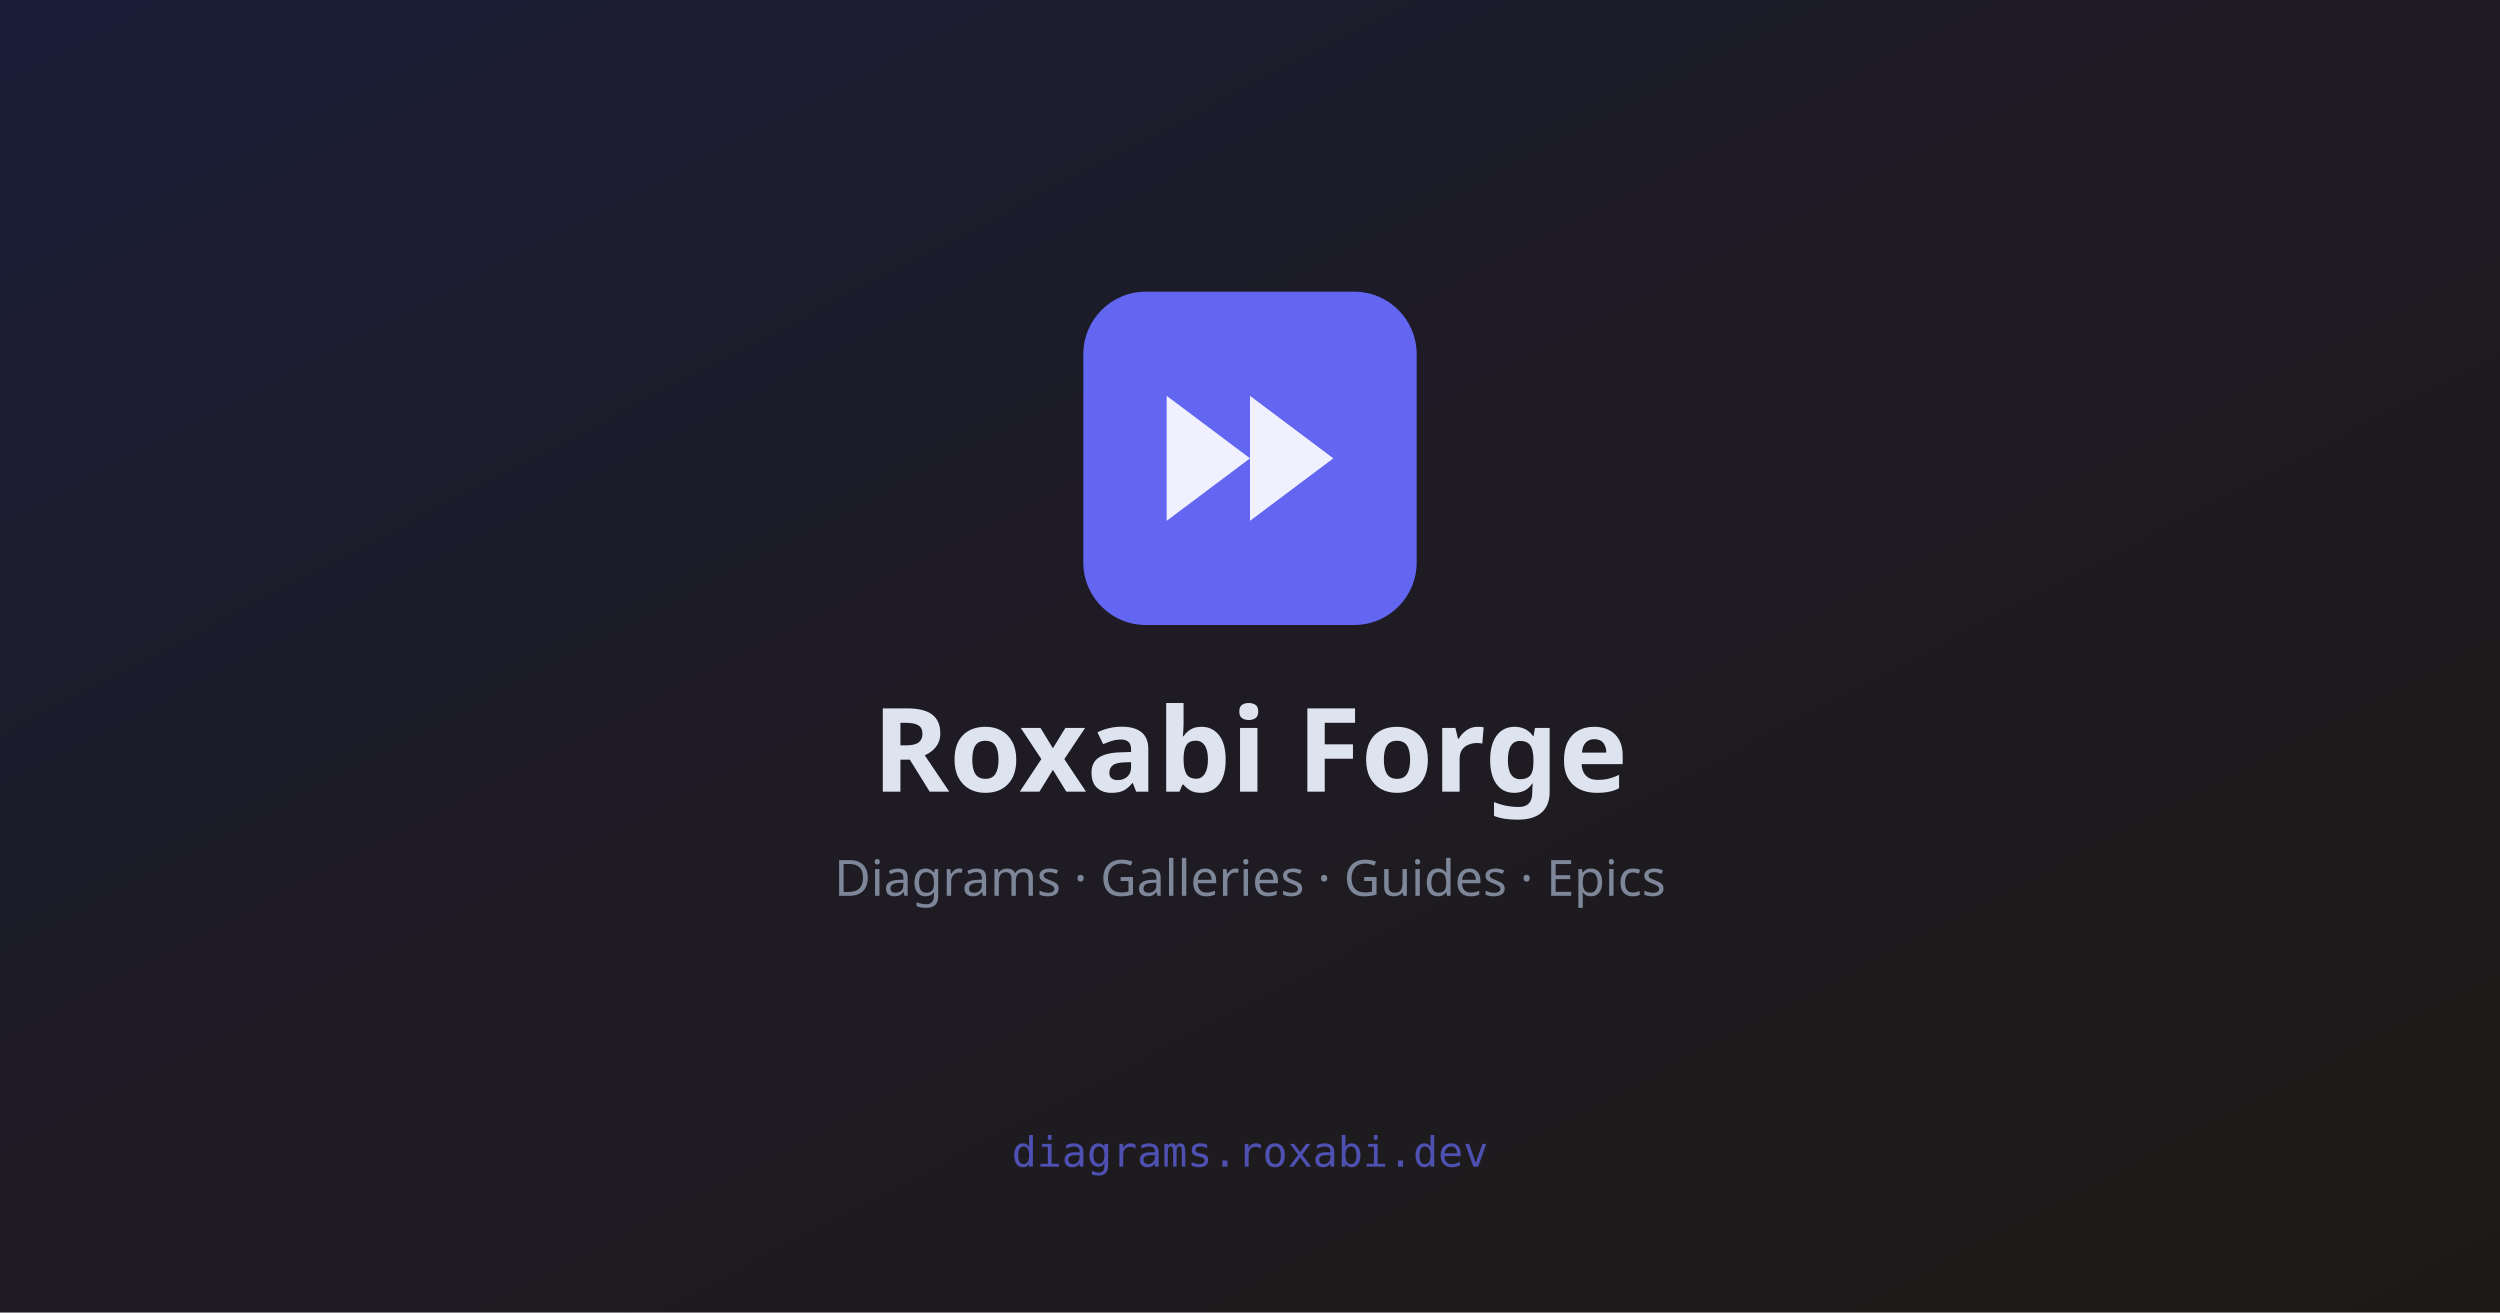
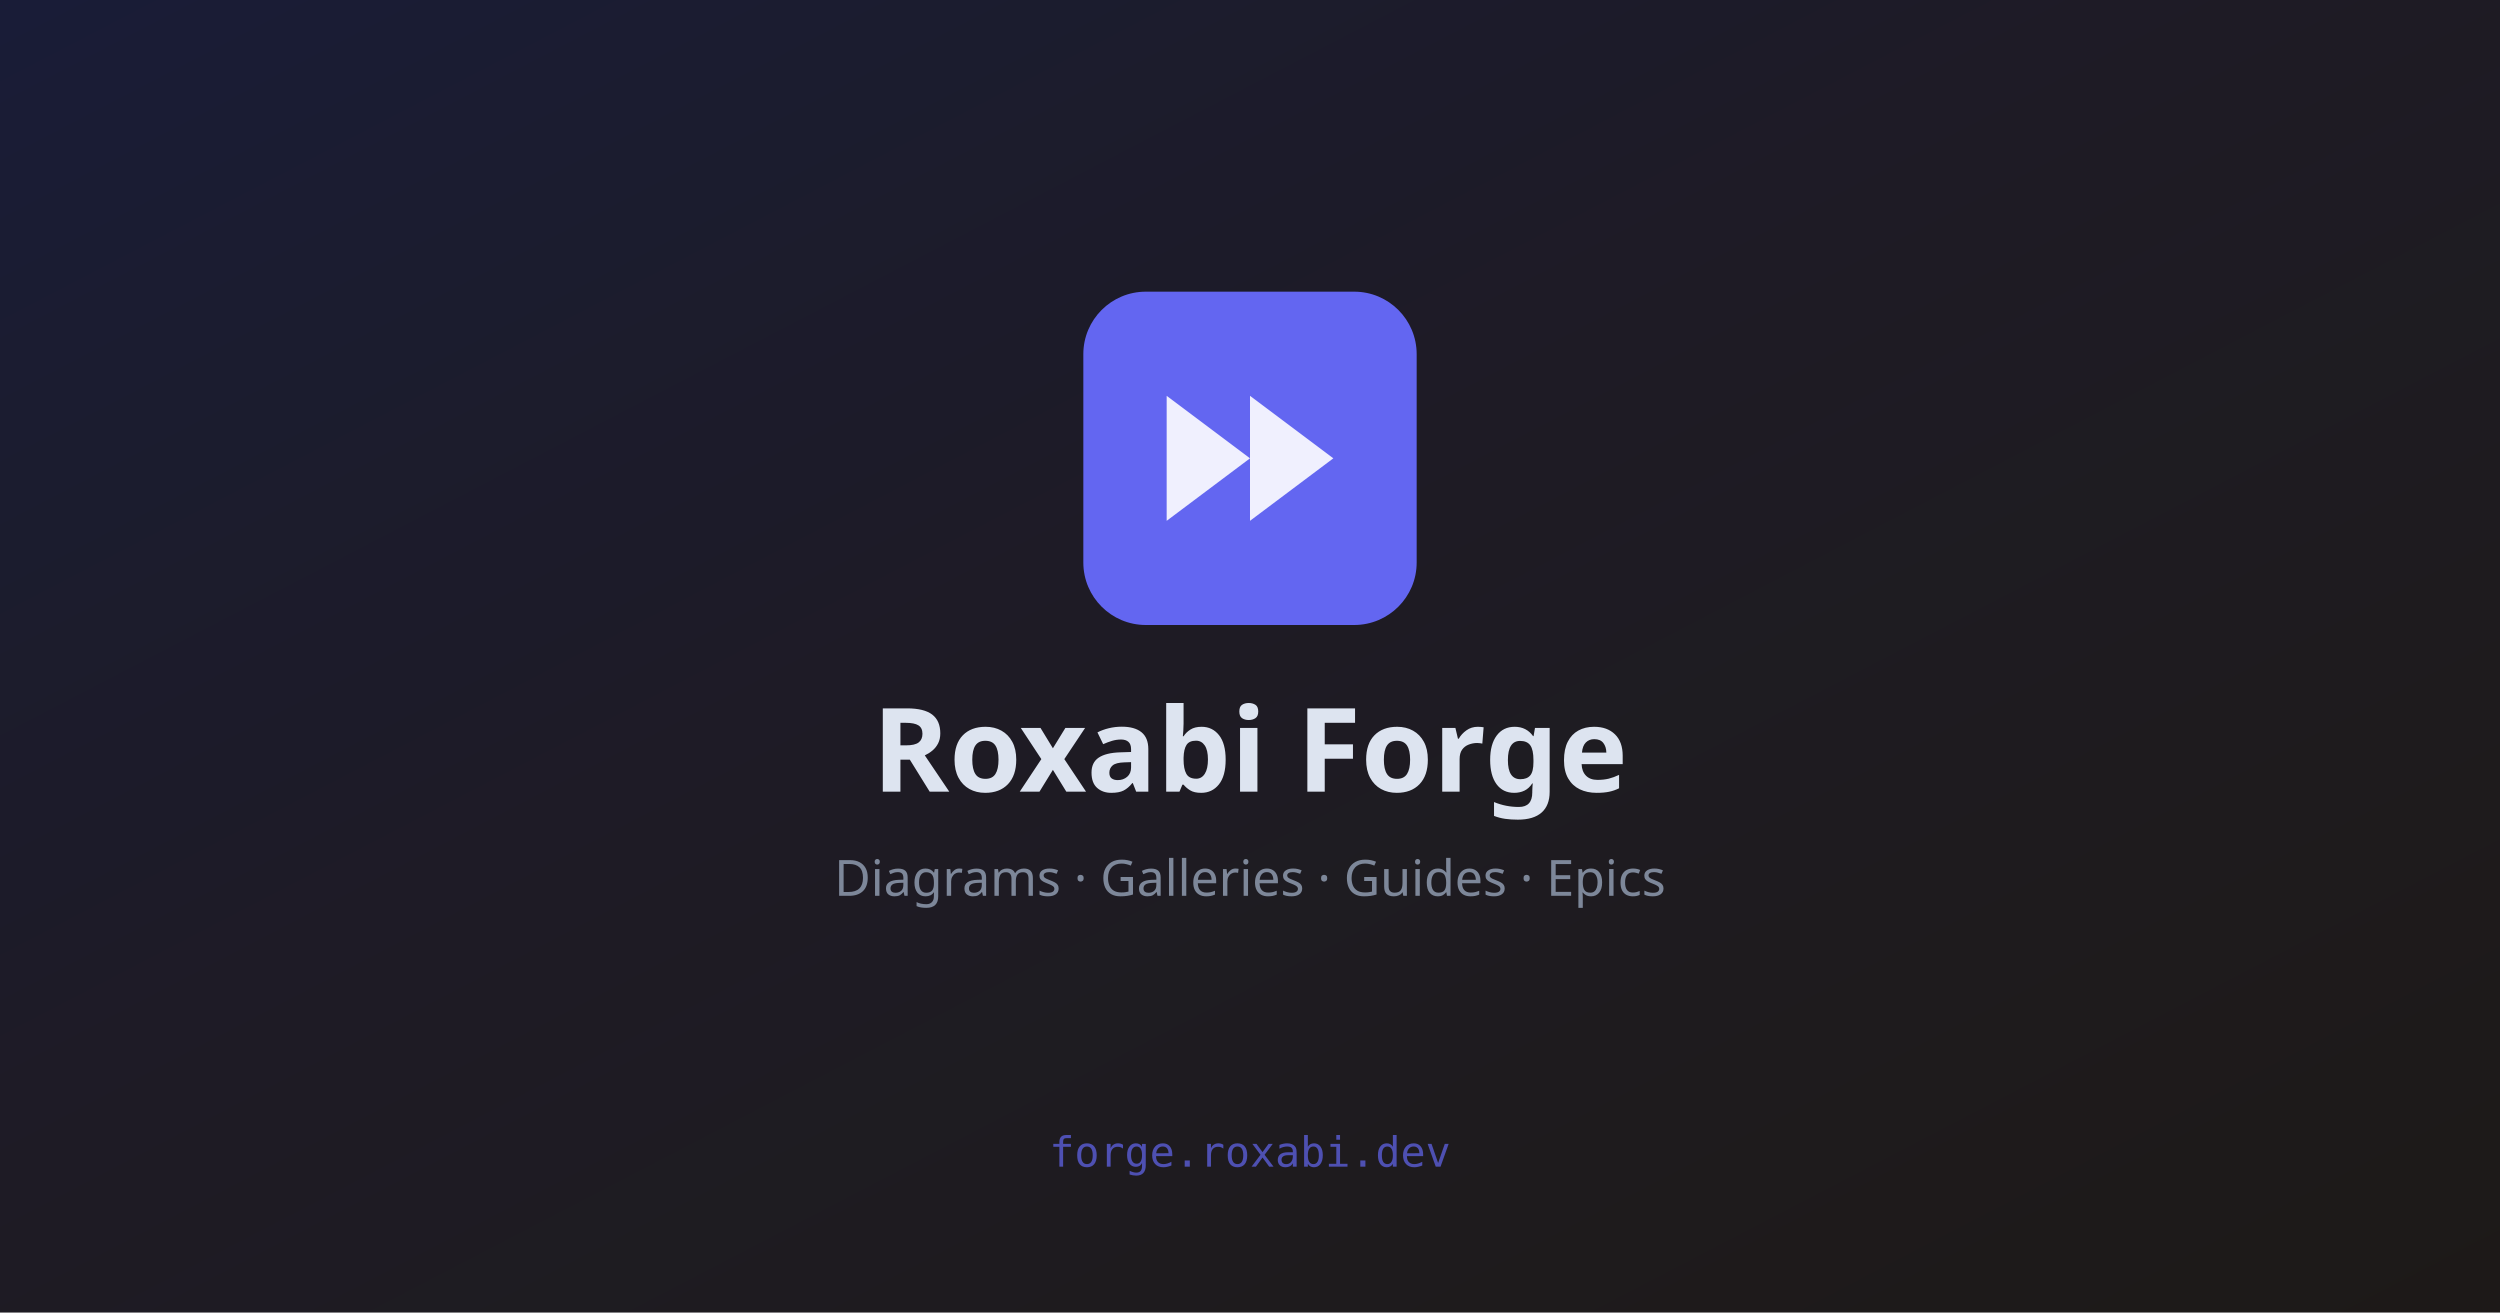
<svg xmlns="http://www.w3.org/2000/svg" viewBox="0 0 1200 630">
  <rect width="1200" height="630" fill="#0c0e16" />
  <rect x="0" y="0" width="1200" height="630" fill="url(#grad)" opacity=".5" />
  <defs>
    <linearGradient id="grad" x1="0" y1="0" x2="1" y2="1">
      <stop offset="0%" stop-color="#6366f1" stop-opacity=".3" />
      <stop offset="100%" stop-color="#e8a030" stop-opacity=".15" />
    </linearGradient>
  </defs>
  <g transform="translate(520, 140) scale(5)">
    <rect width="32" height="32" rx="6" fill="#6366f1" />
    <path d="M8 22V10l8 6-8 6zm8 0V10l8 6-8 6z" fill="#fff" opacity=".9" />
  </g>
  <text x="600" y="380" text-anchor="middle" fill="#dde4f0" font-family="system-ui, sans-serif" font-size="56" font-weight="700">Roxabi Forge</text>
  <text x="600" y="430" text-anchor="middle" fill="#7d8799" font-family="system-ui, sans-serif" font-size="24" font-weight="400">Diagrams · Galleries · Guides · Epics</text>
-   <text x="600" y="560" text-anchor="middle" fill="#6366f1" font-family="monospace" font-size="20" opacity=".7">diagrams.roxabi.dev</text>
+   <text x="600" y="560" text-anchor="middle" fill="#6366f1" font-family="monospace" font-size="20" opacity=".7">forge.roxabi.dev</text>
</svg>
